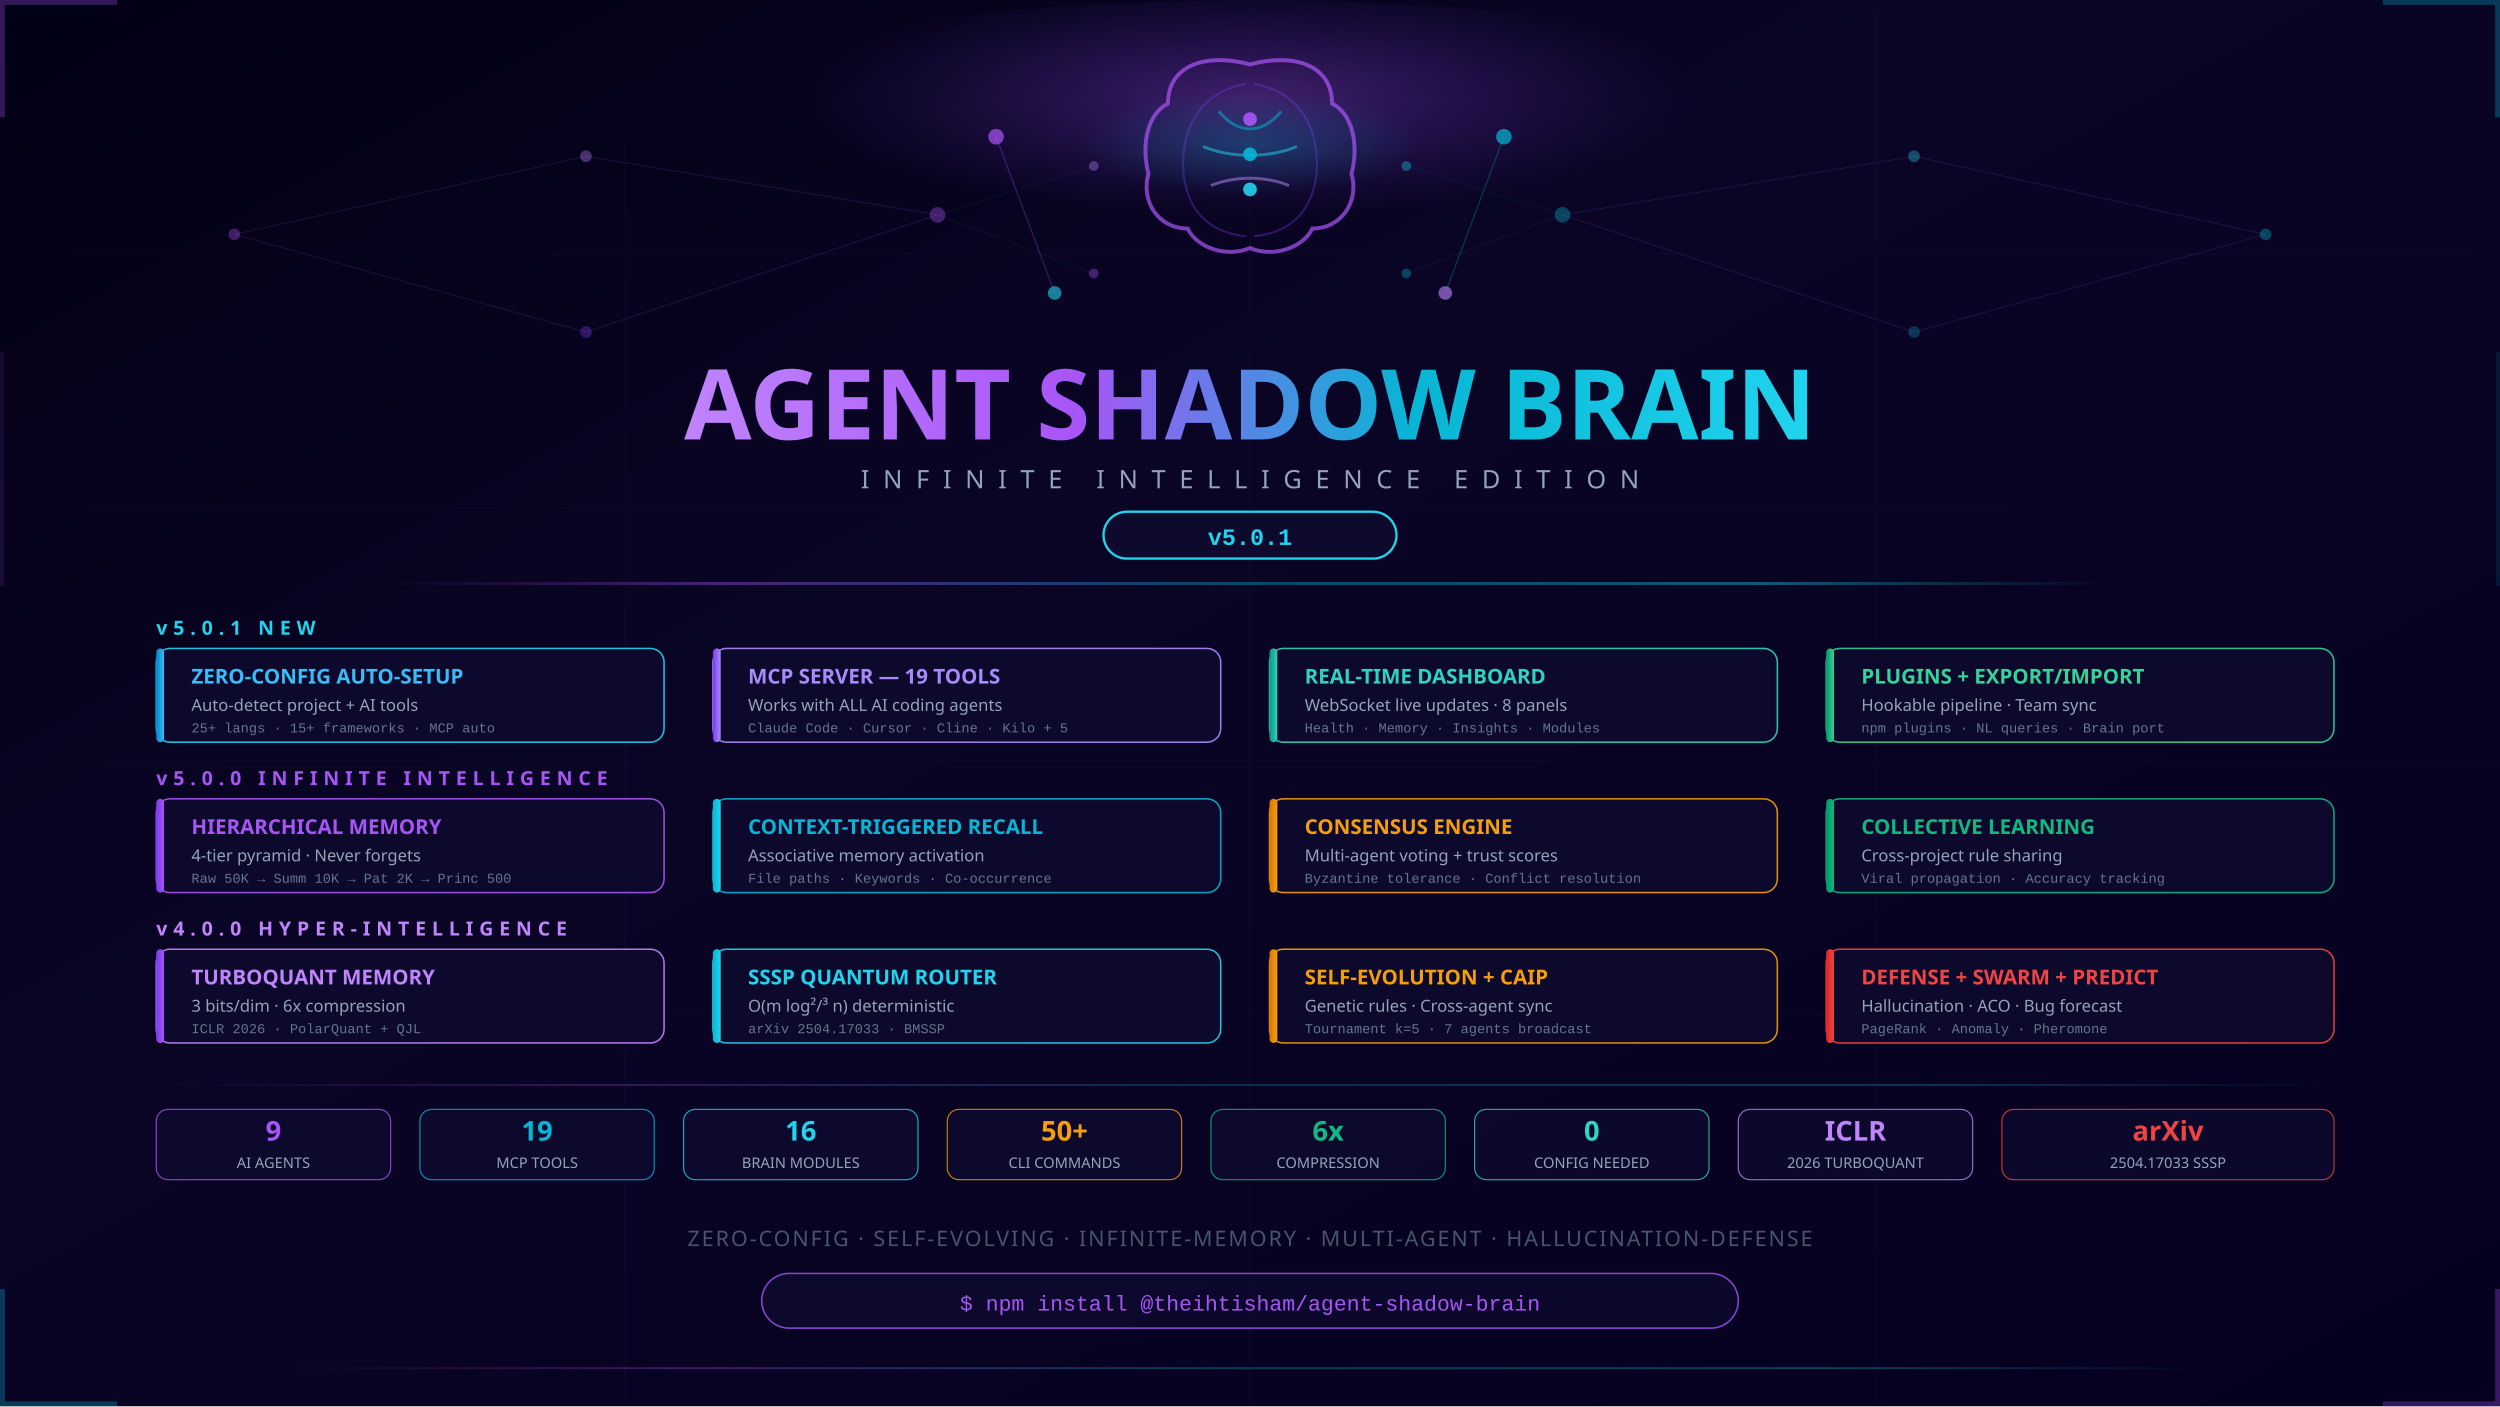
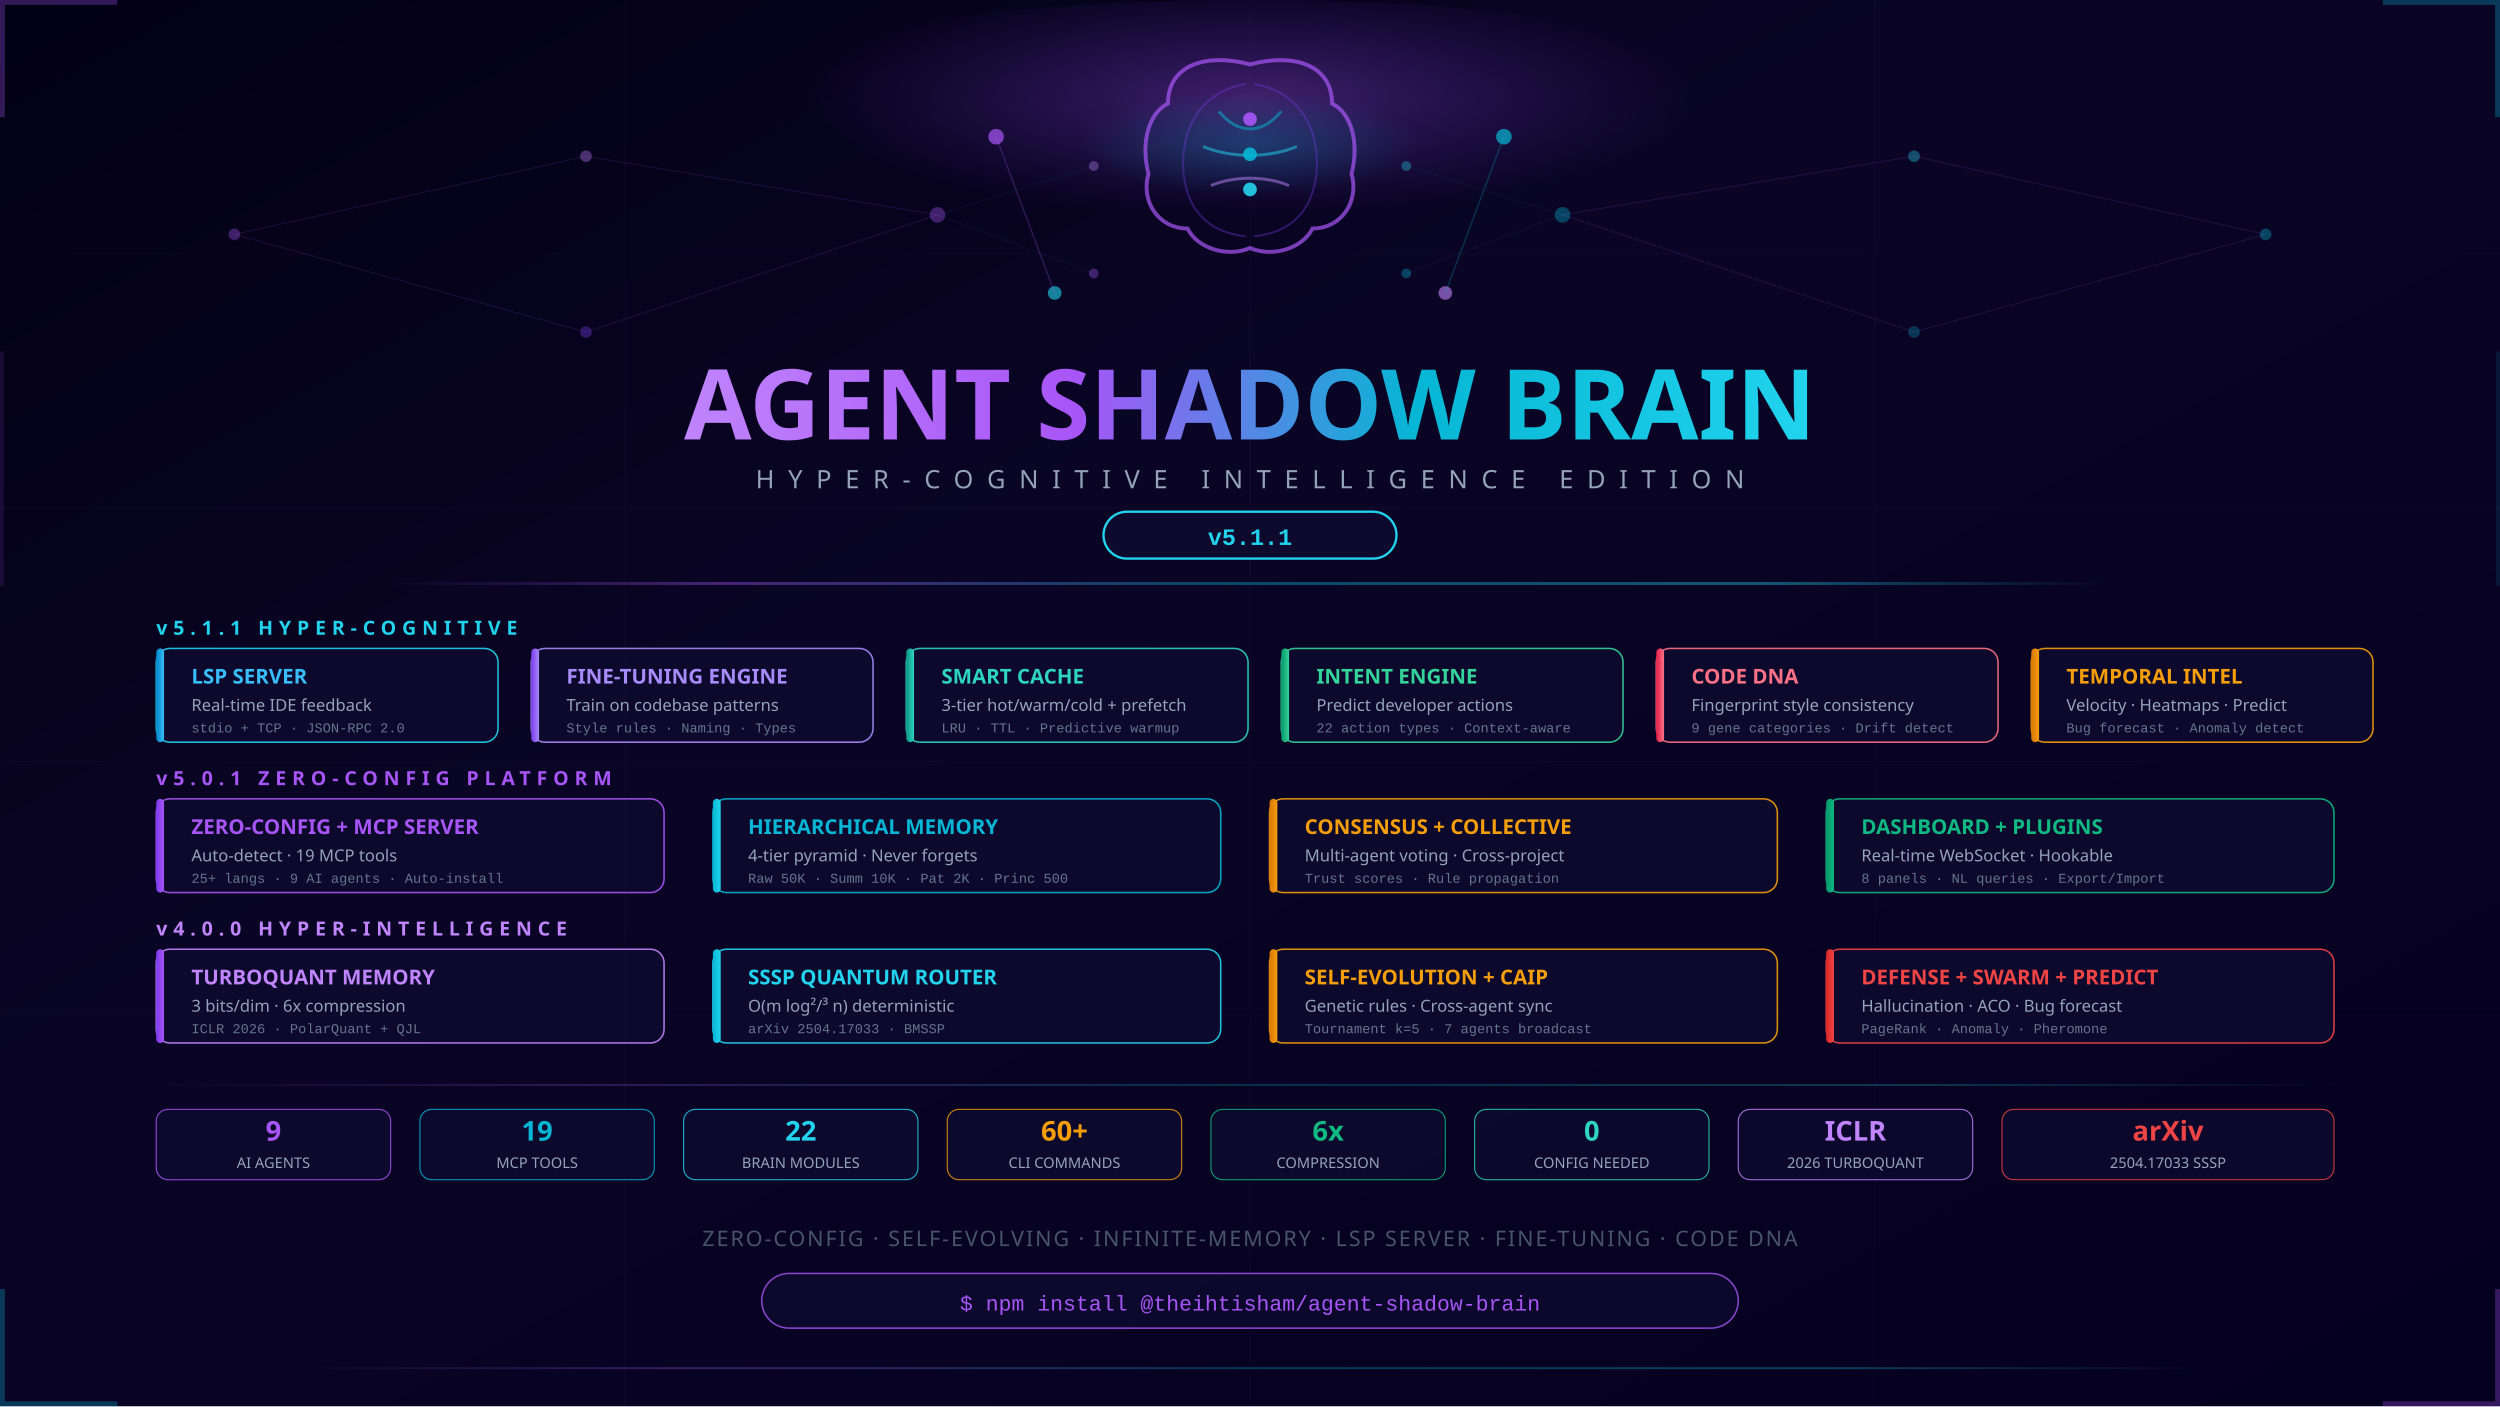
<svg xmlns="http://www.w3.org/2000/svg" viewBox="0 0 1280 720" width="1280" height="720">
  <defs>
    <linearGradient id="bg" x1="0%" y1="0%" x2="100%" y2="100%">
      <stop offset="0%" stop-color="#020014" />
      <stop offset="40%" stop-color="#0a0525" />
      <stop offset="100%" stop-color="#050020" />
    </linearGradient>
    <linearGradient id="titleGrad" x1="0%" y1="0%" x2="100%" y2="0%">
      <stop offset="0%" stop-color="#c084fc" />
      <stop offset="35%" stop-color="#a855f7" />
      <stop offset="65%" stop-color="#06b6d4" />
      <stop offset="100%" stop-color="#22d3ee" />
    </linearGradient>
    <linearGradient id="line1" x1="0%" y1="0%" x2="100%" y2="0%">
      <stop offset="0%" stop-color="#a855f7" stop-opacity="0" />
      <stop offset="20%" stop-color="#a855f7" stop-opacity="1" />
      <stop offset="50%" stop-color="#06b6d4" stop-opacity="1" />
      <stop offset="80%" stop-color="#22d3ee" stop-opacity="1" />
      <stop offset="100%" stop-color="#22d3ee" stop-opacity="0" />
    </linearGradient>
    <radialGradient id="glow1" cx="50%" cy="25%" r="30%">
      <stop offset="0%" stop-color="#a855f7" stop-opacity="0.35" />
      <stop offset="100%" stop-color="#7c3aed" stop-opacity="0" />
    </radialGradient>
    <radialGradient id="glow2" cx="50%" cy="28%" r="22%">
      <stop offset="0%" stop-color="#06b6d4" stop-opacity="0.25" />
      <stop offset="100%" stop-color="#06b6d4" stop-opacity="0" />
    </radialGradient>
    <linearGradient id="purpleBar" x1="0%" y1="0%" x2="100%" y2="0%">
      <stop offset="0%" stop-color="#7c3aed" />
      <stop offset="100%" stop-color="#a855f7" />
    </linearGradient>
    <linearGradient id="cyanBar" x1="0%" y1="0%" x2="100%" y2="0%">
      <stop offset="0%" stop-color="#06b6d4" />
      <stop offset="100%" stop-color="#22d3ee" />
    </linearGradient>
    <linearGradient id="amberBar" x1="0%" y1="0%" x2="100%" y2="0%">
      <stop offset="0%" stop-color="#d97706" />
      <stop offset="100%" stop-color="#f59e0b" />
    </linearGradient>
    <linearGradient id="greenBar" x1="0%" y1="0%" x2="100%" y2="0%">
      <stop offset="0%" stop-color="#059669" />
      <stop offset="100%" stop-color="#10b981" />
    </linearGradient>
    <linearGradient id="pinkBar" x1="0%" y1="0%" x2="100%" y2="0%">
      <stop offset="0%" stop-color="#db2777" />
      <stop offset="100%" stop-color="#ec4899" />
    </linearGradient>
    <linearGradient id="redBar" x1="0%" y1="0%" x2="100%" y2="0%">
      <stop offset="0%" stop-color="#dc2626" />
      <stop offset="100%" stop-color="#ef4444" />
    </linearGradient>
    <linearGradient id="emeraldBar" x1="0%" y1="0%" x2="100%" y2="0%">
      <stop offset="0%" stop-color="#059669" />
      <stop offset="100%" stop-color="#34d399" />
    </linearGradient>
    <linearGradient id="skyBar" x1="0%" y1="0%" x2="100%" y2="0%">
      <stop offset="0%" stop-color="#0284c7" />
      <stop offset="100%" stop-color="#38bdf8" />
    </linearGradient>
    <linearGradient id="roseBar" x1="0%" y1="0%" x2="100%" y2="0%">
      <stop offset="0%" stop-color="#e11d48" />
      <stop offset="100%" stop-color="#fb7185" />
    </linearGradient>
    <linearGradient id="violetBar" x1="0%" y1="0%" x2="100%" y2="0%">
      <stop offset="0%" stop-color="#7c3aed" />
      <stop offset="100%" stop-color="#a78bfa" />
    </linearGradient>
    <linearGradient id="tealBar" x1="0%" y1="0%" x2="100%" y2="0%">
      <stop offset="0%" stop-color="#0d9488" />
      <stop offset="100%" stop-color="#2dd4bf" />
    </linearGradient>
  </defs>
  <rect width="1280" height="720" fill="url(#bg)" />
  <g opacity="0.04" stroke="#a855f7" stroke-width="0.5">
    <line x1="320" y1="0" x2="320" y2="720" />
    <line x1="640" y1="0" x2="640" y2="720" />
    <line x1="960" y1="0" x2="960" y2="720" />
    <line x1="0" y1="130" x2="1280" y2="130" />
    <line x1="0" y1="260" x2="1280" y2="260" />
    <line x1="0" y1="390" x2="1280" y2="390" />
    <line x1="0" y1="520" x2="1280" y2="520" />
  </g>
  <ellipse cx="640" cy="100" rx="380" ry="100" fill="url(#glow1)" />
  <ellipse cx="640" cy="100" rx="200" ry="60" fill="url(#glow2)" />
  <g stroke="#a855f7" stroke-width="0.5" opacity="0.15">
    <line x1="120" y1="120" x2="300" y2="80" />
    <line x1="120" y1="120" x2="300" y2="170" />
    <line x1="300" y1="80" x2="480" y2="110" />
    <line x1="300" y1="170" x2="480" y2="110" />
    <line x1="800" y1="110" x2="980" y2="80" />
    <line x1="800" y1="110" x2="980" y2="170" />
    <line x1="980" y1="80" x2="1160" y2="120" />
    <line x1="980" y1="170" x2="1160" y2="120" />
  </g>
  <g stroke="#06b6d4" stroke-width="0.4" opacity="0.1">
    <line x1="480" y1="110" x2="560" y2="85" />
    <line x1="480" y1="110" x2="560" y2="140" />
    <line x1="720" y1="85" x2="800" y2="110" />
    <line x1="720" y1="140" x2="800" y2="110" />
  </g>
  <g opacity="0.35">
    <circle cx="120" cy="120" r="3" fill="#a855f7" />
    <circle cx="300" cy="80" r="3" fill="#c084fc" />
    <circle cx="300" cy="170" r="3" fill="#7c3aed" />
    <circle cx="480" cy="110" r="4" fill="#a855f7" />
    <circle cx="800" cy="110" r="4" fill="#06b6d4" />
    <circle cx="980" cy="80" r="3" fill="#22d3ee" />
    <circle cx="980" cy="170" r="3" fill="#0891b2" />
    <circle cx="1160" cy="120" r="3" fill="#06b6d4" />
    <circle cx="560" cy="85" r="2.5" fill="#c084fc" />
    <circle cx="560" cy="140" r="2.5" fill="#a855f7" />
    <circle cx="720" cy="85" r="2.5" fill="#22d3ee" />
    <circle cx="720" cy="140" r="2.5" fill="#06b6d4" />
  </g>
  <g transform="translate(640,85)">
    <path d="M-42,-32 C-42,-52 -22,-58 0,-52 C22,-58 42,-52 42,-32 C52,-27 56,-12 52,4 C56,18 47,32 32,32 C27,42 12,47 0,42 C-12,47 -27,42 -32,32 C-47,32 -56,18 -52,4 C-56,-12 -52,-27 -42,-32Z" fill="none" stroke="#a855f7" stroke-width="2" opacity="0.7" />
    <path d="M-2,-42 C-26,-38 -36,-18 -34,4 C-32,22 -22,34 -2,36" fill="none" stroke="#7c3aed" stroke-width="1" opacity="0.35" />
    <path d="M2,-42 C26,-38 36,-18 34,4 C32,22 22,34 2,36" fill="none" stroke="#7c3aed" stroke-width="1" opacity="0.35" />
    <path d="M-16,-28 C-6,-16 6,-16 16,-28" fill="none" stroke="#06b6d4" stroke-width="1.5" opacity="0.5" />
    <path d="M-24,-10 C-10,-4 10,-4 24,-10" fill="none" stroke="#22d3ee" stroke-width="1.5" opacity="0.5" />
    <path d="M-20,10 C-8,5 8,5 20,10" fill="none" stroke="#c084fc" stroke-width="1.5" opacity="0.5" />
    <circle cx="0" cy="-24" r="3.5" fill="#a855f7" opacity="0.9" />
    <circle cx="0" cy="-6" r="3.5" fill="#06b6d4" opacity="0.9" />
    <circle cx="0" cy="12" r="3.5" fill="#22d3ee" opacity="0.9" />
  </g>
  <circle cx="510" cy="70" r="4" fill="#a855f7" opacity="0.7" />
  <circle cx="770" cy="70" r="4" fill="#06b6d4" opacity="0.7" />
  <circle cx="540" cy="150" r="3.5" fill="#22d3ee" opacity="0.6" />
  <circle cx="740" cy="150" r="3.5" fill="#c084fc" opacity="0.6" />
  <line x1="510" y1="70" x2="540" y2="150" stroke="#a855f7" stroke-width="0.7" opacity="0.25" />
  <line x1="770" y1="70" x2="740" y2="150" stroke="#06b6d4" stroke-width="0.7" opacity="0.25" />
  <text x="640" y="225" text-anchor="middle" font-family="Segoe UI,system-ui,-apple-system,sans-serif" font-size="50" font-weight="800" fill="url(#titleGrad)">AGENT SHADOW BRAIN</text>
-   <text x="640" y="250" text-anchor="middle" font-family="Segoe UI,system-ui,-apple-system,sans-serif" font-size="13" fill="#94a3b8" letter-spacing="7">INFINITE INTELLIGENCE EDITION</text>
+   <text x="640" y="250" text-anchor="middle" font-family="Segoe UI,system-ui,-apple-system,sans-serif" font-size="13" fill="#94a3b8" letter-spacing="7">HYPER-COGNITIVE INTELLIGENCE EDITION</text>
  <rect x="565" y="262" width="150" height="24" rx="12" fill="#0d0a2e" stroke="#22d3ee" stroke-width="1.2" />
-   <text x="640" y="279" text-anchor="middle" font-family="Courier New,monospace" font-size="12" font-weight="700" fill="#22d3ee">v5.0.1</text>
+   <text x="640" y="279" text-anchor="middle" font-family="Courier New,monospace" font-size="12" font-weight="700" fill="#22d3ee">v5.1.1</text>
  <rect x="200" y="298" width="880" height="1.5" fill="url(#line1)" opacity="0.4" />
-   <text x="80" y="325" font-family="Segoe UI,sans-serif" font-size="10" fill="#22d3ee" letter-spacing="3" font-weight="600">v5.0.1 NEW</text>
+   <text x="80" y="325" font-family="Segoe UI,sans-serif" font-size="10" fill="#22d3ee" letter-spacing="3" font-weight="600">v5.1.1 HYPER-COGNITIVE</text>
  <g transform="translate(80,332)">
-     <rect width="260" height="48" rx="7" fill="#0d0a2e" stroke="#22d3ee" stroke-width="0.8" opacity="0.9" />
+     <rect width="175" height="48" rx="7" fill="#0d0a2e" stroke="#22d3ee" stroke-width="0.8" opacity="0.9" />
    <rect width="4" height="48" rx="2" fill="url(#skyBar)" />
-     <text x="18" y="18" font-family="Segoe UI,sans-serif" font-size="10.5" font-weight="700" fill="#38bdf8">ZERO-CONFIG AUTO-SETUP</text>
-     <text x="18" y="32" font-family="Segoe UI,sans-serif" font-size="8.5" fill="#94a3b8">Auto-detect project + AI tools</text>
-     <text x="18" y="43" font-family="Courier New,monospace" font-size="7" fill="#64748b">25+ langs · 15+ frameworks · MCP auto</text>
-   </g>
-   <g transform="translate(365,332)">
-     <rect width="260" height="48" rx="7" fill="#0d0a2e" stroke="#a78bfa" stroke-width="0.8" opacity="0.9" />
+     <text x="18" y="18" font-family="Segoe UI,sans-serif" font-size="10.5" font-weight="700" fill="#38bdf8">LSP SERVER</text>
+     <text x="18" y="32" font-family="Segoe UI,sans-serif" font-size="8.5" fill="#94a3b8">Real-time IDE feedback</text>
+     <text x="18" y="43" font-family="Courier New,monospace" font-size="7" fill="#64748b">stdio + TCP · JSON-RPC 2.0</text>
+   </g>
+   <g transform="translate(272,332)">
+     <rect width="175" height="48" rx="7" fill="#0d0a2e" stroke="#a78bfa" stroke-width="0.8" opacity="0.9" />
    <rect width="4" height="48" rx="2" fill="url(#violetBar)" />
-     <text x="18" y="18" font-family="Segoe UI,sans-serif" font-size="10.5" font-weight="700" fill="#a78bfa">MCP SERVER — 19 TOOLS</text>
-     <text x="18" y="32" font-family="Segoe UI,sans-serif" font-size="8.5" fill="#94a3b8">Works with ALL AI coding agents</text>
-     <text x="18" y="43" font-family="Courier New,monospace" font-size="7" fill="#64748b">Claude Code · Cursor · Cline · Kilo + 5</text>
-   </g>
-   <g transform="translate(650,332)">
-     <rect width="260" height="48" rx="7" fill="#0d0a2e" stroke="#2dd4bf" stroke-width="0.8" opacity="0.9" />
+     <text x="18" y="18" font-family="Segoe UI,sans-serif" font-size="10.5" font-weight="700" fill="#a78bfa">FINE-TUNING ENGINE</text>
+     <text x="18" y="32" font-family="Segoe UI,sans-serif" font-size="8.5" fill="#94a3b8">Train on codebase patterns</text>
+     <text x="18" y="43" font-family="Courier New,monospace" font-size="7" fill="#64748b">Style rules · Naming · Types</text>
+   </g>
+   <g transform="translate(464,332)">
+     <rect width="175" height="48" rx="7" fill="#0d0a2e" stroke="#2dd4bf" stroke-width="0.8" opacity="0.9" />
    <rect width="4" height="48" rx="2" fill="url(#tealBar)" />
-     <text x="18" y="18" font-family="Segoe UI,sans-serif" font-size="10.5" font-weight="700" fill="#2dd4bf">REAL-TIME DASHBOARD</text>
-     <text x="18" y="32" font-family="Segoe UI,sans-serif" font-size="8.5" fill="#94a3b8">WebSocket live updates · 8 panels</text>
-     <text x="18" y="43" font-family="Courier New,monospace" font-size="7" fill="#64748b">Health · Memory · Insights · Modules</text>
-   </g>
-   <g transform="translate(935,332)">
-     <rect width="260" height="48" rx="7" fill="#0d0a2e" stroke="#34d399" stroke-width="0.8" opacity="0.9" />
+     <text x="18" y="18" font-family="Segoe UI,sans-serif" font-size="10.5" font-weight="700" fill="#2dd4bf">SMART CACHE</text>
+     <text x="18" y="32" font-family="Segoe UI,sans-serif" font-size="8.5" fill="#94a3b8">3-tier hot/warm/cold + prefetch</text>
+     <text x="18" y="43" font-family="Courier New,monospace" font-size="7" fill="#64748b">LRU · TTL · Predictive warmup</text>
+   </g>
+   <g transform="translate(656,332)">
+     <rect width="175" height="48" rx="7" fill="#0d0a2e" stroke="#34d399" stroke-width="0.8" opacity="0.9" />
    <rect width="4" height="48" rx="2" fill="url(#emeraldBar)" />
-     <text x="18" y="18" font-family="Segoe UI,sans-serif" font-size="10.5" font-weight="700" fill="#34d399">PLUGINS + EXPORT/IMPORT</text>
-     <text x="18" y="32" font-family="Segoe UI,sans-serif" font-size="8.5" fill="#94a3b8">Hookable pipeline · Team sync</text>
-     <text x="18" y="43" font-family="Courier New,monospace" font-size="7" fill="#64748b">npm plugins · NL queries · Brain port</text>
-   </g>
-   <text x="80" y="402" font-family="Segoe UI,sans-serif" font-size="10" fill="#a855f7" letter-spacing="3" font-weight="600">v5.0.0 INFINITE INTELLIGENCE</text>
+     <text x="18" y="18" font-family="Segoe UI,sans-serif" font-size="10.5" font-weight="700" fill="#34d399">INTENT ENGINE</text>
+     <text x="18" y="32" font-family="Segoe UI,sans-serif" font-size="8.5" fill="#94a3b8">Predict developer actions</text>
+     <text x="18" y="43" font-family="Courier New,monospace" font-size="7" fill="#64748b">22 action types · Context-aware</text>
+   </g>
+   <g transform="translate(848,332)">
+     <rect width="175" height="48" rx="7" fill="#0d0a2e" stroke="#fb7185" stroke-width="0.8" opacity="0.9" />
+     <rect width="4" height="48" rx="2" fill="url(#roseBar)" />
+     <text x="18" y="18" font-family="Segoe UI,sans-serif" font-size="10.5" font-weight="700" fill="#fb7185">CODE DNA</text>
+     <text x="18" y="32" font-family="Segoe UI,sans-serif" font-size="8.5" fill="#94a3b8">Fingerprint style consistency</text>
+     <text x="18" y="43" font-family="Courier New,monospace" font-size="7" fill="#64748b">9 gene categories · Drift detect</text>
+   </g>
+   <g transform="translate(1040,332)">
+     <rect width="175" height="48" rx="7" fill="#0d0a2e" stroke="#f59e0b" stroke-width="0.8" opacity="0.9" />
+     <rect width="4" height="48" rx="2" fill="url(#amberBar)" />
+     <text x="18" y="18" font-family="Segoe UI,sans-serif" font-size="10.5" font-weight="700" fill="#f59e0b">TEMPORAL INTEL</text>
+     <text x="18" y="32" font-family="Segoe UI,sans-serif" font-size="8.5" fill="#94a3b8">Velocity · Heatmaps · Predict</text>
+     <text x="18" y="43" font-family="Courier New,monospace" font-size="7" fill="#64748b">Bug forecast · Anomaly detect</text>
+   </g>
+   <text x="80" y="402" font-family="Segoe UI,sans-serif" font-size="10" fill="#a855f7" letter-spacing="3" font-weight="600">v5.0.1 ZERO-CONFIG PLATFORM</text>
  <g transform="translate(80,409)">
    <rect width="260" height="48" rx="7" fill="#0d0a2e" stroke="#a855f7" stroke-width="0.8" opacity="0.9" />
    <rect width="4" height="48" rx="2" fill="url(#purpleBar)" />
-     <text x="18" y="18" font-family="Segoe UI,sans-serif" font-size="10.5" font-weight="700" fill="#a855f7">HIERARCHICAL MEMORY</text>
-     <text x="18" y="32" font-family="Segoe UI,sans-serif" font-size="8.5" fill="#94a3b8">4-tier pyramid · Never forgets</text>
-     <text x="18" y="43" font-family="Courier New,monospace" font-size="7" fill="#64748b">Raw 50K → Summ 10K → Pat 2K → Princ 500</text>
+     <text x="18" y="18" font-family="Segoe UI,sans-serif" font-size="10.5" font-weight="700" fill="#a855f7">ZERO-CONFIG + MCP SERVER</text>
+     <text x="18" y="32" font-family="Segoe UI,sans-serif" font-size="8.5" fill="#94a3b8">Auto-detect · 19 MCP tools</text>
+     <text x="18" y="43" font-family="Courier New,monospace" font-size="7" fill="#64748b">25+ langs · 9 AI agents · Auto-install</text>
  </g>
  <g transform="translate(365,409)">
    <rect width="260" height="48" rx="7" fill="#0d0a2e" stroke="#06b6d4" stroke-width="0.8" opacity="0.9" />
    <rect width="4" height="48" rx="2" fill="url(#cyanBar)" />
-     <text x="18" y="18" font-family="Segoe UI,sans-serif" font-size="10.5" font-weight="700" fill="#06b6d4">CONTEXT-TRIGGERED RECALL</text>
-     <text x="18" y="32" font-family="Segoe UI,sans-serif" font-size="8.5" fill="#94a3b8">Associative memory activation</text>
-     <text x="18" y="43" font-family="Courier New,monospace" font-size="7" fill="#64748b">File paths · Keywords · Co-occurrence</text>
+     <text x="18" y="18" font-family="Segoe UI,sans-serif" font-size="10.5" font-weight="700" fill="#06b6d4">HIERARCHICAL MEMORY</text>
+     <text x="18" y="32" font-family="Segoe UI,sans-serif" font-size="8.5" fill="#94a3b8">4-tier pyramid · Never forgets</text>
+     <text x="18" y="43" font-family="Courier New,monospace" font-size="7" fill="#64748b">Raw 50K · Summ 10K · Pat 2K · Princ 500</text>
  </g>
  <g transform="translate(650,409)">
    <rect width="260" height="48" rx="7" fill="#0d0a2e" stroke="#f59e0b" stroke-width="0.8" opacity="0.9" />
    <rect width="4" height="48" rx="2" fill="url(#amberBar)" />
-     <text x="18" y="18" font-family="Segoe UI,sans-serif" font-size="10.5" font-weight="700" fill="#f59e0b">CONSENSUS ENGINE</text>
-     <text x="18" y="32" font-family="Segoe UI,sans-serif" font-size="8.5" fill="#94a3b8">Multi-agent voting + trust scores</text>
-     <text x="18" y="43" font-family="Courier New,monospace" font-size="7" fill="#64748b">Byzantine tolerance · Conflict resolution</text>
+     <text x="18" y="18" font-family="Segoe UI,sans-serif" font-size="10.5" font-weight="700" fill="#f59e0b">CONSENSUS + COLLECTIVE</text>
+     <text x="18" y="32" font-family="Segoe UI,sans-serif" font-size="8.5" fill="#94a3b8">Multi-agent voting · Cross-project</text>
+     <text x="18" y="43" font-family="Courier New,monospace" font-size="7" fill="#64748b">Trust scores · Rule propagation</text>
  </g>
  <g transform="translate(935,409)">
    <rect width="260" height="48" rx="7" fill="#0d0a2e" stroke="#10b981" stroke-width="0.8" opacity="0.9" />
    <rect width="4" height="48" rx="2" fill="url(#greenBar)" />
-     <text x="18" y="18" font-family="Segoe UI,sans-serif" font-size="10.5" font-weight="700" fill="#10b981">COLLECTIVE LEARNING</text>
-     <text x="18" y="32" font-family="Segoe UI,sans-serif" font-size="8.5" fill="#94a3b8">Cross-project rule sharing</text>
-     <text x="18" y="43" font-family="Courier New,monospace" font-size="7" fill="#64748b">Viral propagation · Accuracy tracking</text>
+     <text x="18" y="18" font-family="Segoe UI,sans-serif" font-size="10.5" font-weight="700" fill="#10b981">DASHBOARD + PLUGINS</text>
+     <text x="18" y="32" font-family="Segoe UI,sans-serif" font-size="8.5" fill="#94a3b8">Real-time WebSocket · Hookable</text>
+     <text x="18" y="43" font-family="Courier New,monospace" font-size="7" fill="#64748b">8 panels · NL queries · Export/Import</text>
  </g>
  <text x="80" y="479" font-family="Segoe UI,sans-serif" font-size="10" fill="#c084fc" letter-spacing="3" font-weight="600">v4.0.0 HYPER-INTELLIGENCE</text>
  <g transform="translate(80,486)">
    <rect width="260" height="48" rx="7" fill="#0d0a2e" stroke="#c084fc" stroke-width="0.8" opacity="0.9" />
    <rect width="4" height="48" rx="2" fill="url(#purpleBar)" />
    <text x="18" y="18" font-family="Segoe UI,sans-serif" font-size="10.5" font-weight="700" fill="#c084fc">TURBOQUANT MEMORY</text>
    <text x="18" y="32" font-family="Segoe UI,sans-serif" font-size="8.5" fill="#94a3b8">3 bits/dim · 6x compression</text>
    <text x="18" y="43" font-family="Courier New,monospace" font-size="7" fill="#64748b">ICLR 2026 · PolarQuant + QJL</text>
  </g>
  <g transform="translate(365,486)">
    <rect width="260" height="48" rx="7" fill="#0d0a2e" stroke="#22d3ee" stroke-width="0.8" opacity="0.9" />
    <rect width="4" height="48" rx="2" fill="url(#cyanBar)" />
    <text x="18" y="18" font-family="Segoe UI,sans-serif" font-size="10.5" font-weight="700" fill="#22d3ee">SSSP QUANTUM ROUTER</text>
    <text x="18" y="32" font-family="Segoe UI,sans-serif" font-size="8.5" fill="#94a3b8">O(m log²/³ n) deterministic</text>
    <text x="18" y="43" font-family="Courier New,monospace" font-size="7" fill="#64748b">arXiv 2504.17033 · BMSSP</text>
  </g>
  <g transform="translate(650,486)">
    <rect width="260" height="48" rx="7" fill="#0d0a2e" stroke="#f59e0b" stroke-width="0.8" opacity="0.9" />
    <rect width="4" height="48" rx="2" fill="url(#amberBar)" />
    <text x="18" y="18" font-family="Segoe UI,sans-serif" font-size="10.5" font-weight="700" fill="#f59e0b">SELF-EVOLUTION + CAIP</text>
    <text x="18" y="32" font-family="Segoe UI,sans-serif" font-size="8.5" fill="#94a3b8">Genetic rules · Cross-agent sync</text>
    <text x="18" y="43" font-family="Courier New,monospace" font-size="7" fill="#64748b">Tournament k=5 · 7 agents broadcast</text>
  </g>
  <g transform="translate(935,486)">
    <rect width="260" height="48" rx="7" fill="#0d0a2e" stroke="#ef4444" stroke-width="0.8" opacity="0.9" />
    <rect width="4" height="48" rx="2" fill="url(#redBar)" />
    <text x="18" y="18" font-family="Segoe UI,sans-serif" font-size="10.5" font-weight="700" fill="#ef4444">DEFENSE + SWARM + PREDICT</text>
    <text x="18" y="32" font-family="Segoe UI,sans-serif" font-size="8.5" fill="#94a3b8">Hallucination · ACO · Bug forecast</text>
    <text x="18" y="43" font-family="Courier New,monospace" font-size="7" fill="#64748b">PageRank · Anomaly · Pheromone</text>
  </g>
  <rect x="80" y="555" width="1120" height="1" fill="url(#line1)" opacity="0.25" />
  <g transform="translate(80,568)">
    <rect width="120" height="36" rx="6" fill="#0d0a2e" stroke="#a855f7" stroke-width="0.6" opacity="0.8" />
    <text x="60" y="16" text-anchor="middle" font-family="Segoe UI,sans-serif" font-size="14" font-weight="800" fill="#a855f7">9</text>
    <text x="60" y="30" text-anchor="middle" font-family="Segoe UI,sans-serif" font-size="7.5" fill="#94a3b8">AI AGENTS</text>
  </g>
  <g transform="translate(215,568)">
    <rect width="120" height="36" rx="6" fill="#0d0a2e" stroke="#06b6d4" stroke-width="0.6" opacity="0.8" />
    <text x="60" y="16" text-anchor="middle" font-family="Segoe UI,sans-serif" font-size="14" font-weight="800" fill="#06b6d4">19</text>
    <text x="60" y="30" text-anchor="middle" font-family="Segoe UI,sans-serif" font-size="7.5" fill="#94a3b8">MCP TOOLS</text>
  </g>
  <g transform="translate(350,568)">
    <rect width="120" height="36" rx="6" fill="#0d0a2e" stroke="#22d3ee" stroke-width="0.6" opacity="0.8" />
-     <text x="60" y="16" text-anchor="middle" font-family="Segoe UI,sans-serif" font-size="14" font-weight="800" fill="#22d3ee">16</text>
+     <text x="60" y="16" text-anchor="middle" font-family="Segoe UI,sans-serif" font-size="14" font-weight="800" fill="#22d3ee">22</text>
    <text x="60" y="30" text-anchor="middle" font-family="Segoe UI,sans-serif" font-size="7.5" fill="#94a3b8">BRAIN MODULES</text>
  </g>
  <g transform="translate(485,568)">
    <rect width="120" height="36" rx="6" fill="#0d0a2e" stroke="#f59e0b" stroke-width="0.6" opacity="0.8" />
-     <text x="60" y="16" text-anchor="middle" font-family="Segoe UI,sans-serif" font-size="14" font-weight="800" fill="#f59e0b">50+</text>
+     <text x="60" y="16" text-anchor="middle" font-family="Segoe UI,sans-serif" font-size="14" font-weight="800" fill="#f59e0b">60+</text>
    <text x="60" y="30" text-anchor="middle" font-family="Segoe UI,sans-serif" font-size="7.5" fill="#94a3b8">CLI COMMANDS</text>
  </g>
  <g transform="translate(620,568)">
    <rect width="120" height="36" rx="6" fill="#0d0a2e" stroke="#10b981" stroke-width="0.6" opacity="0.8" />
    <text x="60" y="16" text-anchor="middle" font-family="Segoe UI,sans-serif" font-size="14" font-weight="800" fill="#10b981">6x</text>
    <text x="60" y="30" text-anchor="middle" font-family="Segoe UI,sans-serif" font-size="7.5" fill="#94a3b8">COMPRESSION</text>
  </g>
  <g transform="translate(755,568)">
    <rect width="120" height="36" rx="6" fill="#0d0a2e" stroke="#2dd4bf" stroke-width="0.6" opacity="0.8" />
    <text x="60" y="16" text-anchor="middle" font-family="Segoe UI,sans-serif" font-size="14" font-weight="800" fill="#2dd4bf">0</text>
    <text x="60" y="30" text-anchor="middle" font-family="Segoe UI,sans-serif" font-size="7.5" fill="#94a3b8">CONFIG NEEDED</text>
  </g>
  <g transform="translate(890,568)">
    <rect width="120" height="36" rx="6" fill="#0d0a2e" stroke="#c084fc" stroke-width="0.6" opacity="0.8" />
    <text x="60" y="16" text-anchor="middle" font-family="Segoe UI,sans-serif" font-size="14" font-weight="800" fill="#c084fc">ICLR</text>
    <text x="60" y="30" text-anchor="middle" font-family="Segoe UI,sans-serif" font-size="7.5" fill="#94a3b8">2026 TURBOQUANT</text>
  </g>
  <g transform="translate(1025,568)">
    <rect width="170" height="36" rx="6" fill="#0d0a2e" stroke="#ef4444" stroke-width="0.6" opacity="0.8" />
    <text x="85" y="16" text-anchor="middle" font-family="Segoe UI,sans-serif" font-size="14" font-weight="800" fill="#ef4444">arXiv</text>
    <text x="85" y="30" text-anchor="middle" font-family="Segoe UI,sans-serif" font-size="7.5" fill="#94a3b8">2504.17033 SSSP</text>
  </g>
-   <text x="640" y="638" text-anchor="middle" font-family="Segoe UI,sans-serif" font-size="11" fill="#475569" letter-spacing="1">ZERO-CONFIG · SELF-EVOLVING · INFINITE-MEMORY · MULTI-AGENT · HALLUCINATION-DEFENSE</text>
+   <text x="640" y="638" text-anchor="middle" font-family="Segoe UI,sans-serif" font-size="11" fill="#475569" letter-spacing="1">ZERO-CONFIG · SELF-EVOLVING · INFINITE-MEMORY · LSP SERVER · FINE-TUNING · CODE DNA</text>
  <rect x="390" y="652" width="500" height="28" rx="14" fill="#0d0a2e" stroke="#a855f7" stroke-width="0.8" opacity="0.8" />
  <text x="640" y="671" text-anchor="middle" font-family="Courier New,monospace" font-size="11" fill="#a855f7">$ npm install @theihtisham/agent-shadow-brain</text>
  <path d="M0,0 L60,0 L60,2.5 L2.5,2.5 L2.5,60 L0,60Z" fill="#a855f7" opacity="0.3" />
  <path d="M1280,0 L1220,0 L1220,2.5 L1277.5,2.5 L1277.5,60 L1280,60Z" fill="#06b6d4" opacity="0.3" />
  <path d="M0,720 L60,720 L60,717.5 L2.5,717.5 L2.5,660 L0,660Z" fill="#06b6d4" opacity="0.3" />
  <path d="M1280,720 L1220,720 L1220,717.5 L1277.5,717.5 L1277.5,660 L1280,660Z" fill="#a855f7" opacity="0.3" />
  <rect x="0" y="180" width="2" height="120" fill="#a855f7" opacity="0.12" />
  <rect x="1278" y="180" width="2" height="120" fill="#06b6d4" opacity="0.12" />
  <rect x="140" y="700" width="1000" height="1" fill="url(#line1)" opacity="0.3" />
</svg>
